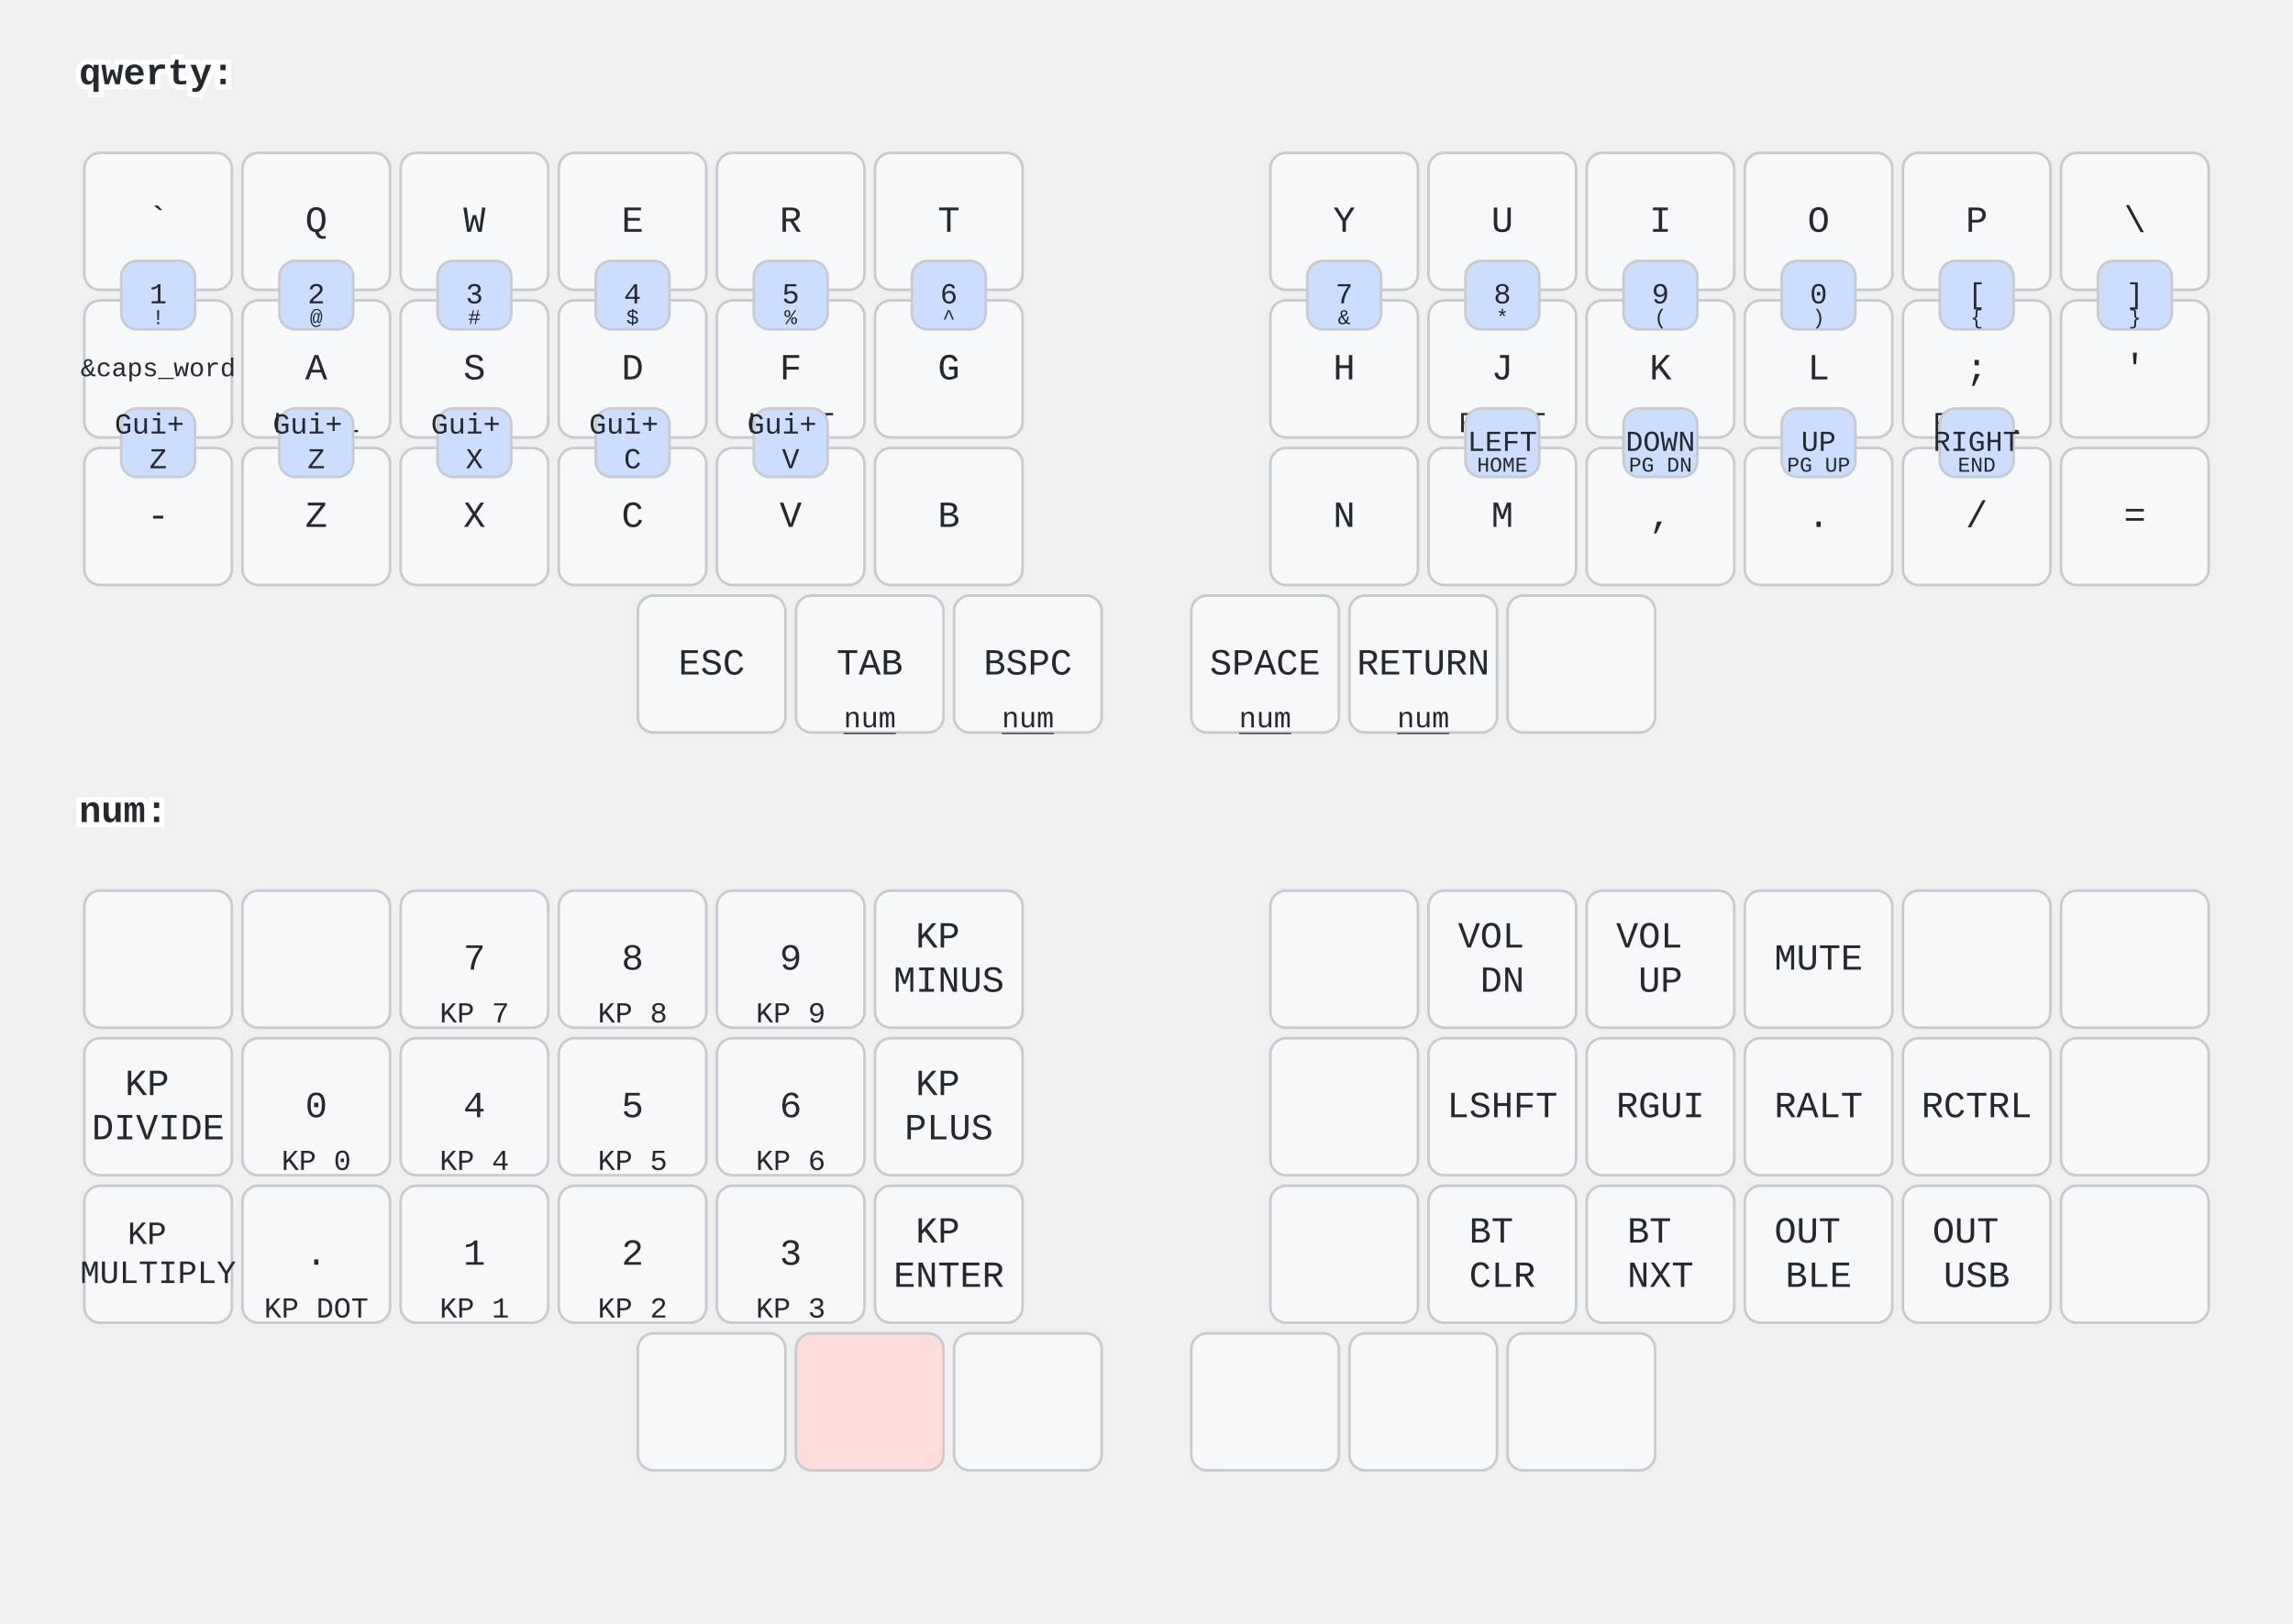
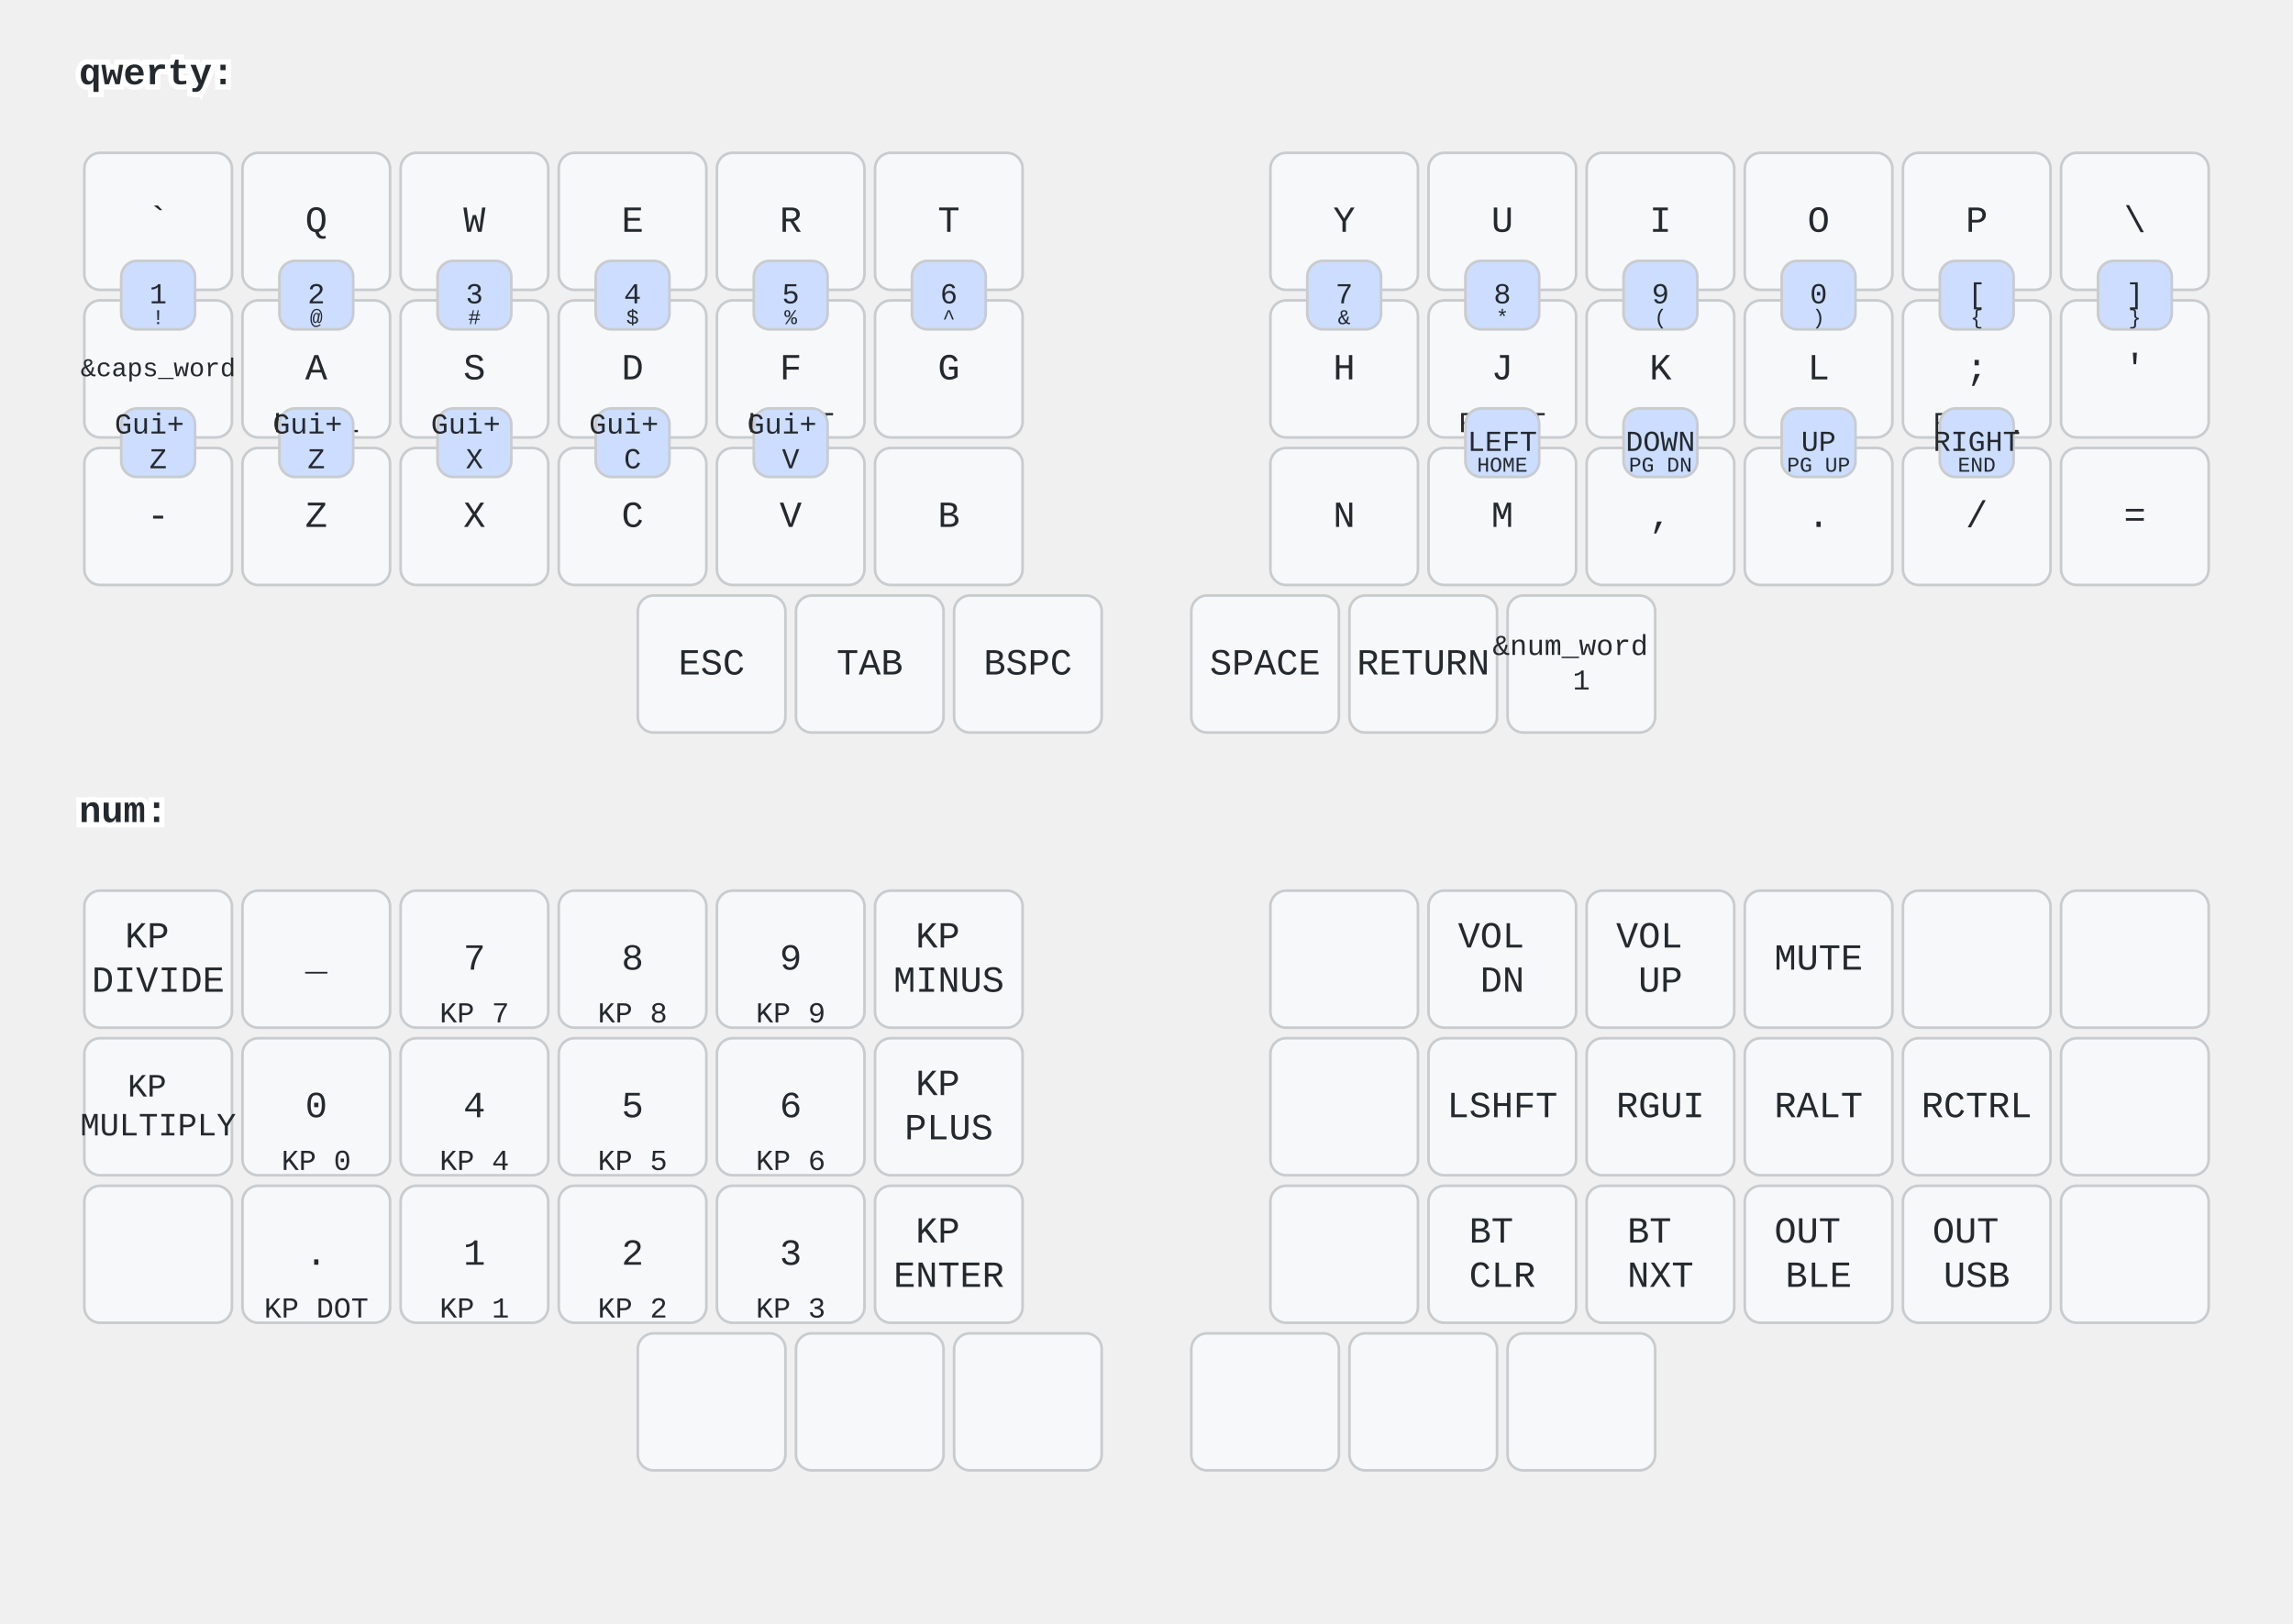
<svg xmlns="http://www.w3.org/2000/svg" width="870" height="616" viewBox="0 0 870 616" class="keymap">
  <style>/* inherit to force styles through use tags */
svg path {
    fill: inherit;
}

/* font and background color specifications */
svg.keymap {
    font-family: SFMono-Regular,Consolas,Liberation Mono,Menlo,monospace;
    font-size: 14px;
    font-kerning: normal;
    text-rendering: optimizeLegibility;
    fill: #24292e;
}

/* default key styling */
rect.key {
    fill: #f6f8fa;
}

rect.key, rect.combo {
    stroke: #c9cccf;
    stroke-width: 1;
}

/* default key side styling, only used is draw_key_sides is set */
rect.side {
    filter: brightness(90%);
}

/* color accent for combo boxes */
rect.combo, rect.combo-separate {
    fill: #cdf;
}

/* color accent for held keys */
rect.held, rect.combo.held {
    fill: #fdd;
}

/* color accent for ghost (optional) keys */
rect.ghost, rect.combo.ghost {
    stroke-dasharray: 4, 4;
    stroke-width: 2;
}

text {
    text-anchor: middle;
    dominant-baseline: middle;
}

/* styling for layer labels */
text.label {
    font-weight: bold;
    text-anchor: start;
    stroke: white;
    stroke-width: 4;
    paint-order: stroke;
}

/* styling for optional footer */
text.footer {
    text-anchor: end;
    dominant-baseline: auto;
    stroke: white;
    stroke-width: 4;
    paint-order: stroke;
}

/* styling for combo tap, and key hold/shifted label text */
text.combo, text.hold, text.shifted {
    font-size: 11px;
}

text.hold {
    text-anchor: middle;
    dominant-baseline: auto;
}

text.shifted {
    text-anchor: middle;
    dominant-baseline: hanging;
}

text.layer-activator {
    text-decoration: underline;
}

/* styling for hold/shifted label text in combo box */
text.combo.hold, text.combo.shifted {
    font-size: 8px;
}

/* lighter symbol for transparent keys */
text.trans {
    fill: #7b7e81;
}

/* styling for combo dendrons */
path.combo {
    stroke-width: 1;
    stroke: gray;
    fill: none;
}

/* Start Tabler Icons Cleanup */
/* cannot use height/width with glyphs */
.icon-tabler &gt; path {
    fill: inherit;
    stroke: inherit;
    stroke-width: 2;
}
/* hide tabler's default box */
.icon-tabler &gt; path[stroke="none"][fill="none"] {
    visibility: hidden;
}
/* End Tabler Icons Cleanup */
</style>
  <g transform="translate(30, 0)" class="layer-qwerty">
    <text x="0" y="28" class="label" id="qwerty">qwerty:</text>
    <g transform="translate(0, 56)">
      <g transform="translate(30, 28)" class="key keypos-0">
        <rect rx="6" ry="6" x="-28" y="-26" width="56" height="52" class="key" />
        <text x="0" y="0" class="key tap">`</text>
        <text x="0" y="24" class="key hold">F1</text>
      </g>
      <g transform="translate(90, 28)" class="key keypos-1">
        <rect rx="6" ry="6" x="-28" y="-26" width="56" height="52" class="key" />
        <text x="0" y="0" class="key tap">Q</text>
        <text x="0" y="24" class="key hold">F2</text>
      </g>
      <g transform="translate(150, 28)" class="key keypos-2">
        <rect rx="6" ry="6" x="-28" y="-26" width="56" height="52" class="key" />
        <text x="0" y="0" class="key tap">W</text>
        <text x="0" y="24" class="key hold">F3</text>
      </g>
      <g transform="translate(210, 28)" class="key keypos-3">
        <rect rx="6" ry="6" x="-28" y="-26" width="56" height="52" class="key" />
        <text x="0" y="0" class="key tap">E</text>
        <text x="0" y="24" class="key hold">F4</text>
      </g>
      <g transform="translate(270, 28)" class="key keypos-4">
        <rect rx="6" ry="6" x="-28" y="-26" width="56" height="52" class="key" />
        <text x="0" y="0" class="key tap">R</text>
        <text x="0" y="24" class="key hold">F5</text>
      </g>
      <g transform="translate(330, 28)" class="key keypos-5">
        <rect rx="6" ry="6" x="-28" y="-26" width="56" height="52" class="key" />
        <text x="0" y="0" class="key tap">T</text>
        <text x="0" y="24" class="key hold">F6</text>
      </g>
      <g transform="translate(480, 28)" class="key keypos-6">
        <rect rx="6" ry="6" x="-28" y="-26" width="56" height="52" class="key" />
        <text x="0" y="0" class="key tap">Y</text>
        <text x="0" y="24" class="key hold">F7</text>
      </g>
      <g transform="translate(540, 28)" class="key keypos-7">
        <rect rx="6" ry="6" x="-28" y="-26" width="56" height="52" class="key" />
        <text x="0" y="0" class="key tap">U</text>
        <text x="0" y="24" class="key hold">F8</text>
      </g>
      <g transform="translate(600, 28)" class="key keypos-8">
        <rect rx="6" ry="6" x="-28" y="-26" width="56" height="52" class="key" />
        <text x="0" y="0" class="key tap">I</text>
        <text x="0" y="24" class="key hold">F9</text>
      </g>
      <g transform="translate(660, 28)" class="key keypos-9">
        <rect rx="6" ry="6" x="-28" y="-26" width="56" height="52" class="key" />
        <text x="0" y="0" class="key tap">O</text>
        <text x="0" y="24" class="key hold">F10</text>
      </g>
      <g transform="translate(720, 28)" class="key keypos-10">
        <rect rx="6" ry="6" x="-28" y="-26" width="56" height="52" class="key" />
        <text x="0" y="0" class="key tap">P</text>
        <text x="0" y="24" class="key hold">F11</text>
      </g>
      <g transform="translate(780, 28)" class="key keypos-11">
        <rect rx="6" ry="6" x="-28" y="-26" width="56" height="52" class="key" />
        <text x="0" y="0" class="key tap">\</text>
        <text x="0" y="24" class="key hold">F12</text>
      </g>
      <g transform="translate(30, 84)" class="key keypos-12">
        <rect rx="6" ry="6" x="-28" y="-26" width="56" height="52" class="key" />
        <text x="0" y="0" class="key tap">
          <tspan style="font-size: 70%">&amp;caps_word</tspan>
        </text>
      </g>
      <g transform="translate(90, 84)" class="key keypos-13">
        <rect rx="6" ry="6" x="-28" y="-26" width="56" height="52" class="key" />
        <text x="0" y="0" class="key tap">A</text>
        <text x="0" y="24" class="key hold">LCTRL</text>
      </g>
      <g transform="translate(150, 84)" class="key keypos-14">
        <rect rx="6" ry="6" x="-28" y="-26" width="56" height="52" class="key" />
        <text x="0" y="0" class="key tap">S</text>
        <text x="0" y="24" class="key hold">LALT</text>
      </g>
      <g transform="translate(210, 84)" class="key keypos-15">
        <rect rx="6" ry="6" x="-28" y="-26" width="56" height="52" class="key" />
        <text x="0" y="0" class="key tap">D</text>
        <text x="0" y="24" class="key hold">LGUI</text>
      </g>
      <g transform="translate(270, 84)" class="key keypos-16">
        <rect rx="6" ry="6" x="-28" y="-26" width="56" height="52" class="key" />
        <text x="0" y="0" class="key tap">F</text>
        <text x="0" y="24" class="key hold">LSHFT</text>
      </g>
      <g transform="translate(330, 84)" class="key keypos-17">
        <rect rx="6" ry="6" x="-28" y="-26" width="56" height="52" class="key" />
        <text x="0" y="0" class="key tap">G</text>
      </g>
      <g transform="translate(480, 84)" class="key keypos-18">
        <rect rx="6" ry="6" x="-28" y="-26" width="56" height="52" class="key" />
        <text x="0" y="0" class="key tap">H</text>
      </g>
      <g transform="translate(540, 84)" class="key keypos-19">
        <rect rx="6" ry="6" x="-28" y="-26" width="56" height="52" class="key" />
        <text x="0" y="0" class="key tap">J</text>
        <text x="0" y="24" class="key hold">RSHFT</text>
      </g>
      <g transform="translate(600, 84)" class="key keypos-20">
        <rect rx="6" ry="6" x="-28" y="-26" width="56" height="52" class="key" />
        <text x="0" y="0" class="key tap">K</text>
        <text x="0" y="24" class="key hold">RGUI</text>
      </g>
      <g transform="translate(660, 84)" class="key keypos-21">
        <rect rx="6" ry="6" x="-28" y="-26" width="56" height="52" class="key" />
        <text x="0" y="0" class="key tap">L</text>
        <text x="0" y="24" class="key hold">RALT</text>
      </g>
      <g transform="translate(720, 84)" class="key keypos-22">
        <rect rx="6" ry="6" x="-28" y="-26" width="56" height="52" class="key" />
        <text x="0" y="0" class="key tap">;</text>
        <text x="0" y="24" class="key hold">RCTRL</text>
      </g>
      <g transform="translate(780, 84)" class="key keypos-23">
        <rect rx="6" ry="6" x="-28" y="-26" width="56" height="52" class="key" />
        <text x="0" y="0" class="key tap">'</text>
      </g>
      <g transform="translate(30, 140)" class="key keypos-24">
        <rect rx="6" ry="6" x="-28" y="-26" width="56" height="52" class="key" />
        <text x="0" y="0" class="key tap">-</text>
      </g>
      <g transform="translate(90, 140)" class="key keypos-25">
        <rect rx="6" ry="6" x="-28" y="-26" width="56" height="52" class="key" />
        <text x="0" y="0" class="key tap">Z</text>
      </g>
      <g transform="translate(150, 140)" class="key keypos-26">
        <rect rx="6" ry="6" x="-28" y="-26" width="56" height="52" class="key" />
        <text x="0" y="0" class="key tap">X</text>
      </g>
      <g transform="translate(210, 140)" class="key keypos-27">
        <rect rx="6" ry="6" x="-28" y="-26" width="56" height="52" class="key" />
        <text x="0" y="0" class="key tap">C</text>
      </g>
      <g transform="translate(270, 140)" class="key keypos-28">
        <rect rx="6" ry="6" x="-28" y="-26" width="56" height="52" class="key" />
        <text x="0" y="0" class="key tap">V</text>
      </g>
      <g transform="translate(330, 140)" class="key keypos-29">
        <rect rx="6" ry="6" x="-28" y="-26" width="56" height="52" class="key" />
        <text x="0" y="0" class="key tap">B</text>
      </g>
      <g transform="translate(480, 140)" class="key keypos-30">
        <rect rx="6" ry="6" x="-28" y="-26" width="56" height="52" class="key" />
        <text x="0" y="0" class="key tap">N</text>
      </g>
      <g transform="translate(540, 140)" class="key keypos-31">
        <rect rx="6" ry="6" x="-28" y="-26" width="56" height="52" class="key" />
        <text x="0" y="0" class="key tap">M</text>
      </g>
      <g transform="translate(600, 140)" class="key keypos-32">
        <rect rx="6" ry="6" x="-28" y="-26" width="56" height="52" class="key" />
        <text x="0" y="0" class="key tap">,</text>
      </g>
      <g transform="translate(660, 140)" class="key keypos-33">
        <rect rx="6" ry="6" x="-28" y="-26" width="56" height="52" class="key" />
        <text x="0" y="0" class="key tap">.</text>
      </g>
      <g transform="translate(720, 140)" class="key keypos-34">
        <rect rx="6" ry="6" x="-28" y="-26" width="56" height="52" class="key" />
        <text x="0" y="0" class="key tap">/</text>
      </g>
      <g transform="translate(780, 140)" class="key keypos-35">
        <rect rx="6" ry="6" x="-28" y="-26" width="56" height="52" class="key" />
        <text x="0" y="0" class="key tap">=</text>
      </g>
      <g transform="translate(240, 196)" class="key keypos-36">
        <rect rx="6" ry="6" x="-28" y="-26" width="56" height="52" class="key" />
        <text x="0" y="0" class="key tap">ESC</text>
      </g>
      <g transform="translate(300, 196)" class="key keypos-37">
        <rect rx="6" ry="6" x="-28" y="-26" width="56" height="52" class="key" />
        <text x="0" y="0" class="key tap">TAB</text>
-         <a href="#num">
-           <text x="0" y="24" class="key hold layer-activator">num</text>
-         </a>
      </g>
      <g transform="translate(360, 196)" class="key keypos-38">
        <rect rx="6" ry="6" x="-28" y="-26" width="56" height="52" class="key" />
        <text x="0" y="0" class="key tap">BSPC</text>
-         <a href="#num">
-           <text x="0" y="24" class="key hold layer-activator">num</text>
-         </a>
      </g>
      <g transform="translate(450, 196)" class="key keypos-39">
        <rect rx="6" ry="6" x="-28" y="-26" width="56" height="52" class="key" />
        <text x="0" y="0" class="key tap">SPACE</text>
-         <a href="#num">
-           <text x="0" y="24" class="key hold layer-activator">num</text>
-         </a>
      </g>
      <g transform="translate(510, 196)" class="key keypos-40">
        <rect rx="6" ry="6" x="-28" y="-26" width="56" height="52" class="key" />
        <text x="0" y="0" class="key tap">RETURN</text>
-         <a href="#num">
-           <text x="0" y="24" class="key hold layer-activator">num</text>
-         </a>
      </g>
      <g transform="translate(570, 196)" class="key keypos-41">
        <rect rx="6" ry="6" x="-28" y="-26" width="56" height="52" class="key" />
+         <text x="0" y="0" class="key tap">
+           <tspan x="0" dy="-0.6em" style="font-size: 78%">&amp;num_word</tspan>
+           <tspan x="0" dy="1.2em" style="font-size: 78%">1</tspan>
+         </text>
      </g>
      <g class="combo combopos-0">
        <rect rx="6" ry="6" x="16" y="43" width="28" height="26" class="combo" />
        <text x="30" y="56" class="combo tap">1</text>
        <text x="30" y="67" class="combo hold">!</text>
      </g>
      <g class="combo combopos-1">
        <rect rx="6" ry="6" x="76" y="43" width="28" height="26" class="combo" />
        <text x="90" y="56" class="combo tap">2</text>
        <text x="90" y="67" class="combo hold">@</text>
      </g>
      <g class="combo combopos-2">
        <rect rx="6" ry="6" x="136" y="43" width="28" height="26" class="combo" />
        <text x="150" y="56" class="combo tap">3</text>
        <text x="150" y="67" class="combo hold">#</text>
      </g>
      <g class="combo combopos-3">
        <rect rx="6" ry="6" x="196" y="43" width="28" height="26" class="combo" />
        <text x="210" y="56" class="combo tap">4</text>
        <text x="210" y="67" class="combo hold">$</text>
      </g>
      <g class="combo combopos-4">
        <rect rx="6" ry="6" x="256" y="43" width="28" height="26" class="combo" />
        <text x="270" y="56" class="combo tap">5</text>
        <text x="270" y="67" class="combo hold">%</text>
      </g>
      <g class="combo combopos-5">
        <rect rx="6" ry="6" x="316" y="43" width="28" height="26" class="combo" />
        <text x="330" y="56" class="combo tap">6</text>
        <text x="330" y="67" class="combo hold">^</text>
      </g>
      <g class="combo combopos-6">
        <rect rx="6" ry="6" x="466" y="43" width="28" height="26" class="combo" />
        <text x="480" y="56" class="combo tap">7</text>
        <text x="480" y="67" class="combo hold">&amp;</text>
      </g>
      <g class="combo combopos-7">
        <rect rx="6" ry="6" x="526" y="43" width="28" height="26" class="combo" />
        <text x="540" y="56" class="combo tap">8</text>
        <text x="540" y="67" class="combo hold">*</text>
      </g>
      <g class="combo combopos-8">
        <rect rx="6" ry="6" x="586" y="43" width="28" height="26" class="combo" />
        <text x="600" y="56" class="combo tap">9</text>
        <text x="600" y="67" class="combo hold">(</text>
      </g>
      <g class="combo combopos-9">
        <rect rx="6" ry="6" x="646" y="43" width="28" height="26" class="combo" />
        <text x="660" y="56" class="combo tap">0</text>
        <text x="660" y="67" class="combo hold">)</text>
      </g>
      <g class="combo combopos-10">
        <rect rx="6" ry="6" x="706" y="43" width="28" height="26" class="combo" />
        <text x="720" y="56" class="combo tap">[</text>
        <text x="720" y="67" class="combo hold">{</text>
      </g>
      <g class="combo combopos-11">
        <rect rx="6" ry="6" x="766" y="43" width="28" height="26" class="combo" />
        <text x="780" y="56" class="combo tap">]</text>
        <text x="780" y="67" class="combo hold">}</text>
      </g>
      <g class="combo combopos-12">
        <rect rx="6" ry="6" x="76" y="99" width="28" height="26" class="combo" />
        <text x="90" y="112" class="combo tap">
          <tspan x="90" dy="-0.6em">Gui+</tspan>
          <tspan x="90" dy="1.2em">Z</tspan>
        </text>
      </g>
      <g class="combo combopos-13">
        <rect rx="6" ry="6" x="16" y="99" width="28" height="26" class="combo" />
        <text x="30" y="112" class="combo tap">
          <tspan x="30" dy="-0.6em">Gui+</tspan>
          <tspan x="30" dy="1.2em">Z</tspan>
        </text>
      </g>
      <g class="combo combopos-14">
        <rect rx="6" ry="6" x="136" y="99" width="28" height="26" class="combo" />
        <text x="150" y="112" class="combo tap">
          <tspan x="150" dy="-0.6em">Gui+</tspan>
          <tspan x="150" dy="1.2em">X</tspan>
        </text>
      </g>
      <g class="combo combopos-15">
        <rect rx="6" ry="6" x="196" y="99" width="28" height="26" class="combo" />
        <text x="210" y="112" class="combo tap">
          <tspan x="210" dy="-0.6em">Gui+</tspan>
          <tspan x="210" dy="1.2em">C</tspan>
        </text>
      </g>
      <g class="combo combopos-16">
        <rect rx="6" ry="6" x="256" y="99" width="28" height="26" class="combo" />
        <text x="270" y="112" class="combo tap">
          <tspan x="270" dy="-0.6em">Gui+</tspan>
          <tspan x="270" dy="1.2em">V</tspan>
        </text>
      </g>
      <g class="combo combopos-17">
        <rect rx="6" ry="6" x="526" y="99" width="28" height="26" class="combo" />
        <text x="540" y="112" class="combo tap">LEFT</text>
        <text x="540" y="123" class="combo hold">HOME</text>
      </g>
      <g class="combo combopos-18">
        <rect rx="6" ry="6" x="586" y="99" width="28" height="26" class="combo" />
        <text x="600" y="112" class="combo tap">DOWN</text>
        <text x="600" y="123" class="combo hold">PG DN</text>
      </g>
      <g class="combo combopos-19">
        <rect rx="6" ry="6" x="646" y="99" width="28" height="26" class="combo" />
        <text x="660" y="112" class="combo tap">UP</text>
        <text x="660" y="123" class="combo hold">PG UP</text>
      </g>
      <g class="combo combopos-20">
        <rect rx="6" ry="6" x="706" y="99" width="28" height="26" class="combo" />
        <text x="720" y="112" class="combo tap">RIGHT</text>
        <text x="720" y="123" class="combo hold">END</text>
      </g>
    </g>
  </g>
  <g transform="translate(30, 280)" class="layer-num">
    <text x="0" y="28" class="label" id="num">num:</text>
    <g transform="translate(0, 56)">
      <g transform="translate(30, 28)" class="key keypos-0">
        <rect rx="6" ry="6" x="-28" y="-26" width="56" height="52" class="key" />
+         <text x="0" y="0" class="key tap">
+           <tspan x="0" dy="-0.6em">KP</tspan>
+           <tspan x="0" dy="1.2em">DIVIDE</tspan>
+         </text>
      </g>
      <g transform="translate(90, 28)" class="key keypos-1">
        <rect rx="6" ry="6" x="-28" y="-26" width="56" height="52" class="key" />
+         <text x="0" y="0" class="key tap">_</text>
      </g>
      <g transform="translate(150, 28)" class="key keypos-2">
        <rect rx="6" ry="6" x="-28" y="-26" width="56" height="52" class="key" />
        <text x="0" y="0" class="key tap">7</text>
        <text x="0" y="24" class="key hold">KP 7</text>
      </g>
      <g transform="translate(210, 28)" class="key keypos-3">
        <rect rx="6" ry="6" x="-28" y="-26" width="56" height="52" class="key" />
        <text x="0" y="0" class="key tap">8</text>
        <text x="0" y="24" class="key hold">KP 8</text>
      </g>
      <g transform="translate(270, 28)" class="key keypos-4">
        <rect rx="6" ry="6" x="-28" y="-26" width="56" height="52" class="key" />
        <text x="0" y="0" class="key tap">9</text>
        <text x="0" y="24" class="key hold">KP 9</text>
      </g>
      <g transform="translate(330, 28)" class="key keypos-5">
        <rect rx="6" ry="6" x="-28" y="-26" width="56" height="52" class="key" />
        <text x="0" y="0" class="key tap">
          <tspan x="0" dy="-0.6em">KP</tspan>
          <tspan x="0" dy="1.2em">MINUS</tspan>
        </text>
      </g>
      <g transform="translate(480, 28)" class="key keypos-6">
        <rect rx="6" ry="6" x="-28" y="-26" width="56" height="52" class="key" />
      </g>
      <g transform="translate(540, 28)" class="key keypos-7">
        <rect rx="6" ry="6" x="-28" y="-26" width="56" height="52" class="key" />
        <text x="0" y="0" class="key tap">
          <tspan x="0" dy="-0.6em">VOL</tspan>
          <tspan x="0" dy="1.2em">DN</tspan>
        </text>
      </g>
      <g transform="translate(600, 28)" class="key keypos-8">
        <rect rx="6" ry="6" x="-28" y="-26" width="56" height="52" class="key" />
        <text x="0" y="0" class="key tap">
          <tspan x="0" dy="-0.6em">VOL</tspan>
          <tspan x="0" dy="1.2em">UP</tspan>
        </text>
      </g>
      <g transform="translate(660, 28)" class="key keypos-9">
        <rect rx="6" ry="6" x="-28" y="-26" width="56" height="52" class="key" />
        <text x="0" y="0" class="key tap">MUTE</text>
      </g>
      <g transform="translate(720, 28)" class="key keypos-10">
        <rect rx="6" ry="6" x="-28" y="-26" width="56" height="52" class="key" />
      </g>
      <g transform="translate(780, 28)" class="key keypos-11">
        <rect rx="6" ry="6" x="-28" y="-26" width="56" height="52" class="key" />
      </g>
      <g transform="translate(30, 84)" class="key keypos-12">
        <rect rx="6" ry="6" x="-28" y="-26" width="56" height="52" class="key" />
        <text x="0" y="0" class="key tap">
-           <tspan x="0" dy="-0.6em">KP</tspan>
-           <tspan x="0" dy="1.2em">DIVIDE</tspan>
+           <tspan x="0" dy="-0.6em" style="font-size: 88%">KP</tspan>
+           <tspan x="0" dy="1.2em" style="font-size: 88%">MULTIPLY</tspan>
        </text>
      </g>
      <g transform="translate(90, 84)" class="key keypos-13">
        <rect rx="6" ry="6" x="-28" y="-26" width="56" height="52" class="key" />
        <text x="0" y="0" class="key tap">0</text>
        <text x="0" y="24" class="key hold">KP 0</text>
      </g>
      <g transform="translate(150, 84)" class="key keypos-14">
        <rect rx="6" ry="6" x="-28" y="-26" width="56" height="52" class="key" />
        <text x="0" y="0" class="key tap">4</text>
        <text x="0" y="24" class="key hold">KP 4</text>
      </g>
      <g transform="translate(210, 84)" class="key keypos-15">
        <rect rx="6" ry="6" x="-28" y="-26" width="56" height="52" class="key" />
        <text x="0" y="0" class="key tap">5</text>
        <text x="0" y="24" class="key hold">KP 5</text>
      </g>
      <g transform="translate(270, 84)" class="key keypos-16">
        <rect rx="6" ry="6" x="-28" y="-26" width="56" height="52" class="key" />
        <text x="0" y="0" class="key tap">6</text>
        <text x="0" y="24" class="key hold">KP 6</text>
      </g>
      <g transform="translate(330, 84)" class="key keypos-17">
        <rect rx="6" ry="6" x="-28" y="-26" width="56" height="52" class="key" />
        <text x="0" y="0" class="key tap">
          <tspan x="0" dy="-0.6em">KP</tspan>
          <tspan x="0" dy="1.2em">PLUS</tspan>
        </text>
      </g>
      <g transform="translate(480, 84)" class="key keypos-18">
        <rect rx="6" ry="6" x="-28" y="-26" width="56" height="52" class="key" />
      </g>
      <g transform="translate(540, 84)" class="key keypos-19">
        <rect rx="6" ry="6" x="-28" y="-26" width="56" height="52" class="key" />
        <text x="0" y="0" class="key tap">LSHFT</text>
      </g>
      <g transform="translate(600, 84)" class="key keypos-20">
        <rect rx="6" ry="6" x="-28" y="-26" width="56" height="52" class="key" />
        <text x="0" y="0" class="key tap">RGUI</text>
      </g>
      <g transform="translate(660, 84)" class="key keypos-21">
        <rect rx="6" ry="6" x="-28" y="-26" width="56" height="52" class="key" />
        <text x="0" y="0" class="key tap">RALT</text>
      </g>
      <g transform="translate(720, 84)" class="key keypos-22">
        <rect rx="6" ry="6" x="-28" y="-26" width="56" height="52" class="key" />
        <text x="0" y="0" class="key tap">RCTRL</text>
      </g>
      <g transform="translate(780, 84)" class="key keypos-23">
        <rect rx="6" ry="6" x="-28" y="-26" width="56" height="52" class="key" />
      </g>
      <g transform="translate(30, 140)" class="key keypos-24">
        <rect rx="6" ry="6" x="-28" y="-26" width="56" height="52" class="key" />
-         <text x="0" y="0" class="key tap">
-           <tspan x="0" dy="-0.6em" style="font-size: 88%">KP</tspan>
-           <tspan x="0" dy="1.2em" style="font-size: 88%">MULTIPLY</tspan>
-         </text>
      </g>
      <g transform="translate(90, 140)" class="key keypos-25">
        <rect rx="6" ry="6" x="-28" y="-26" width="56" height="52" class="key" />
        <text x="0" y="0" class="key tap">.</text>
        <text x="0" y="24" class="key hold">KP DOT</text>
      </g>
      <g transform="translate(150, 140)" class="key keypos-26">
        <rect rx="6" ry="6" x="-28" y="-26" width="56" height="52" class="key" />
        <text x="0" y="0" class="key tap">1</text>
        <text x="0" y="24" class="key hold">KP 1</text>
      </g>
      <g transform="translate(210, 140)" class="key keypos-27">
        <rect rx="6" ry="6" x="-28" y="-26" width="56" height="52" class="key" />
        <text x="0" y="0" class="key tap">2</text>
        <text x="0" y="24" class="key hold">KP 2</text>
      </g>
      <g transform="translate(270, 140)" class="key keypos-28">
        <rect rx="6" ry="6" x="-28" y="-26" width="56" height="52" class="key" />
        <text x="0" y="0" class="key tap">3</text>
        <text x="0" y="24" class="key hold">KP 3</text>
      </g>
      <g transform="translate(330, 140)" class="key keypos-29">
        <rect rx="6" ry="6" x="-28" y="-26" width="56" height="52" class="key" />
        <text x="0" y="0" class="key tap">
          <tspan x="0" dy="-0.6em">KP</tspan>
          <tspan x="0" dy="1.2em">ENTER</tspan>
        </text>
      </g>
      <g transform="translate(480, 140)" class="key keypos-30">
        <rect rx="6" ry="6" x="-28" y="-26" width="56" height="52" class="key" />
      </g>
      <g transform="translate(540, 140)" class="key keypos-31">
        <rect rx="6" ry="6" x="-28" y="-26" width="56" height="52" class="key" />
        <text x="0" y="0" class="key tap">
          <tspan x="0" dy="-0.6em">BT</tspan>
          <tspan x="0" dy="1.2em">CLR</tspan>
        </text>
      </g>
      <g transform="translate(600, 140)" class="key keypos-32">
        <rect rx="6" ry="6" x="-28" y="-26" width="56" height="52" class="key" />
        <text x="0" y="0" class="key tap">
          <tspan x="0" dy="-0.6em">BT</tspan>
          <tspan x="0" dy="1.2em">NXT</tspan>
        </text>
      </g>
      <g transform="translate(660, 140)" class="key keypos-33">
        <rect rx="6" ry="6" x="-28" y="-26" width="56" height="52" class="key" />
        <text x="0" y="0" class="key tap">
          <tspan x="0" dy="-0.6em">OUT</tspan>
          <tspan x="0" dy="1.2em">BLE</tspan>
        </text>
      </g>
      <g transform="translate(720, 140)" class="key keypos-34">
        <rect rx="6" ry="6" x="-28" y="-26" width="56" height="52" class="key" />
        <text x="0" y="0" class="key tap">
          <tspan x="0" dy="-0.6em">OUT</tspan>
          <tspan x="0" dy="1.2em">USB</tspan>
        </text>
      </g>
      <g transform="translate(780, 140)" class="key keypos-35">
        <rect rx="6" ry="6" x="-28" y="-26" width="56" height="52" class="key" />
      </g>
      <g transform="translate(240, 196)" class="key keypos-36">
        <rect rx="6" ry="6" x="-28" y="-26" width="56" height="52" class="key" />
      </g>
-       <g transform="translate(300, 196)" class="key held keypos-37">
-         <rect rx="6" ry="6" x="-28" y="-26" width="56" height="52" class="key held" />
+       <g transform="translate(300, 196)" class="key keypos-37">
+         <rect rx="6" ry="6" x="-28" y="-26" width="56" height="52" class="key" />
      </g>
      <g transform="translate(360, 196)" class="key keypos-38">
        <rect rx="6" ry="6" x="-28" y="-26" width="56" height="52" class="key" />
      </g>
      <g transform="translate(450, 196)" class="key keypos-39">
        <rect rx="6" ry="6" x="-28" y="-26" width="56" height="52" class="key" />
      </g>
      <g transform="translate(510, 196)" class="key keypos-40">
        <rect rx="6" ry="6" x="-28" y="-26" width="56" height="52" class="key" />
      </g>
      <g transform="translate(570, 196)" class="key keypos-41">
        <rect rx="6" ry="6" x="-28" y="-26" width="56" height="52" class="key" />
      </g>
    </g>
  </g>
</svg>
